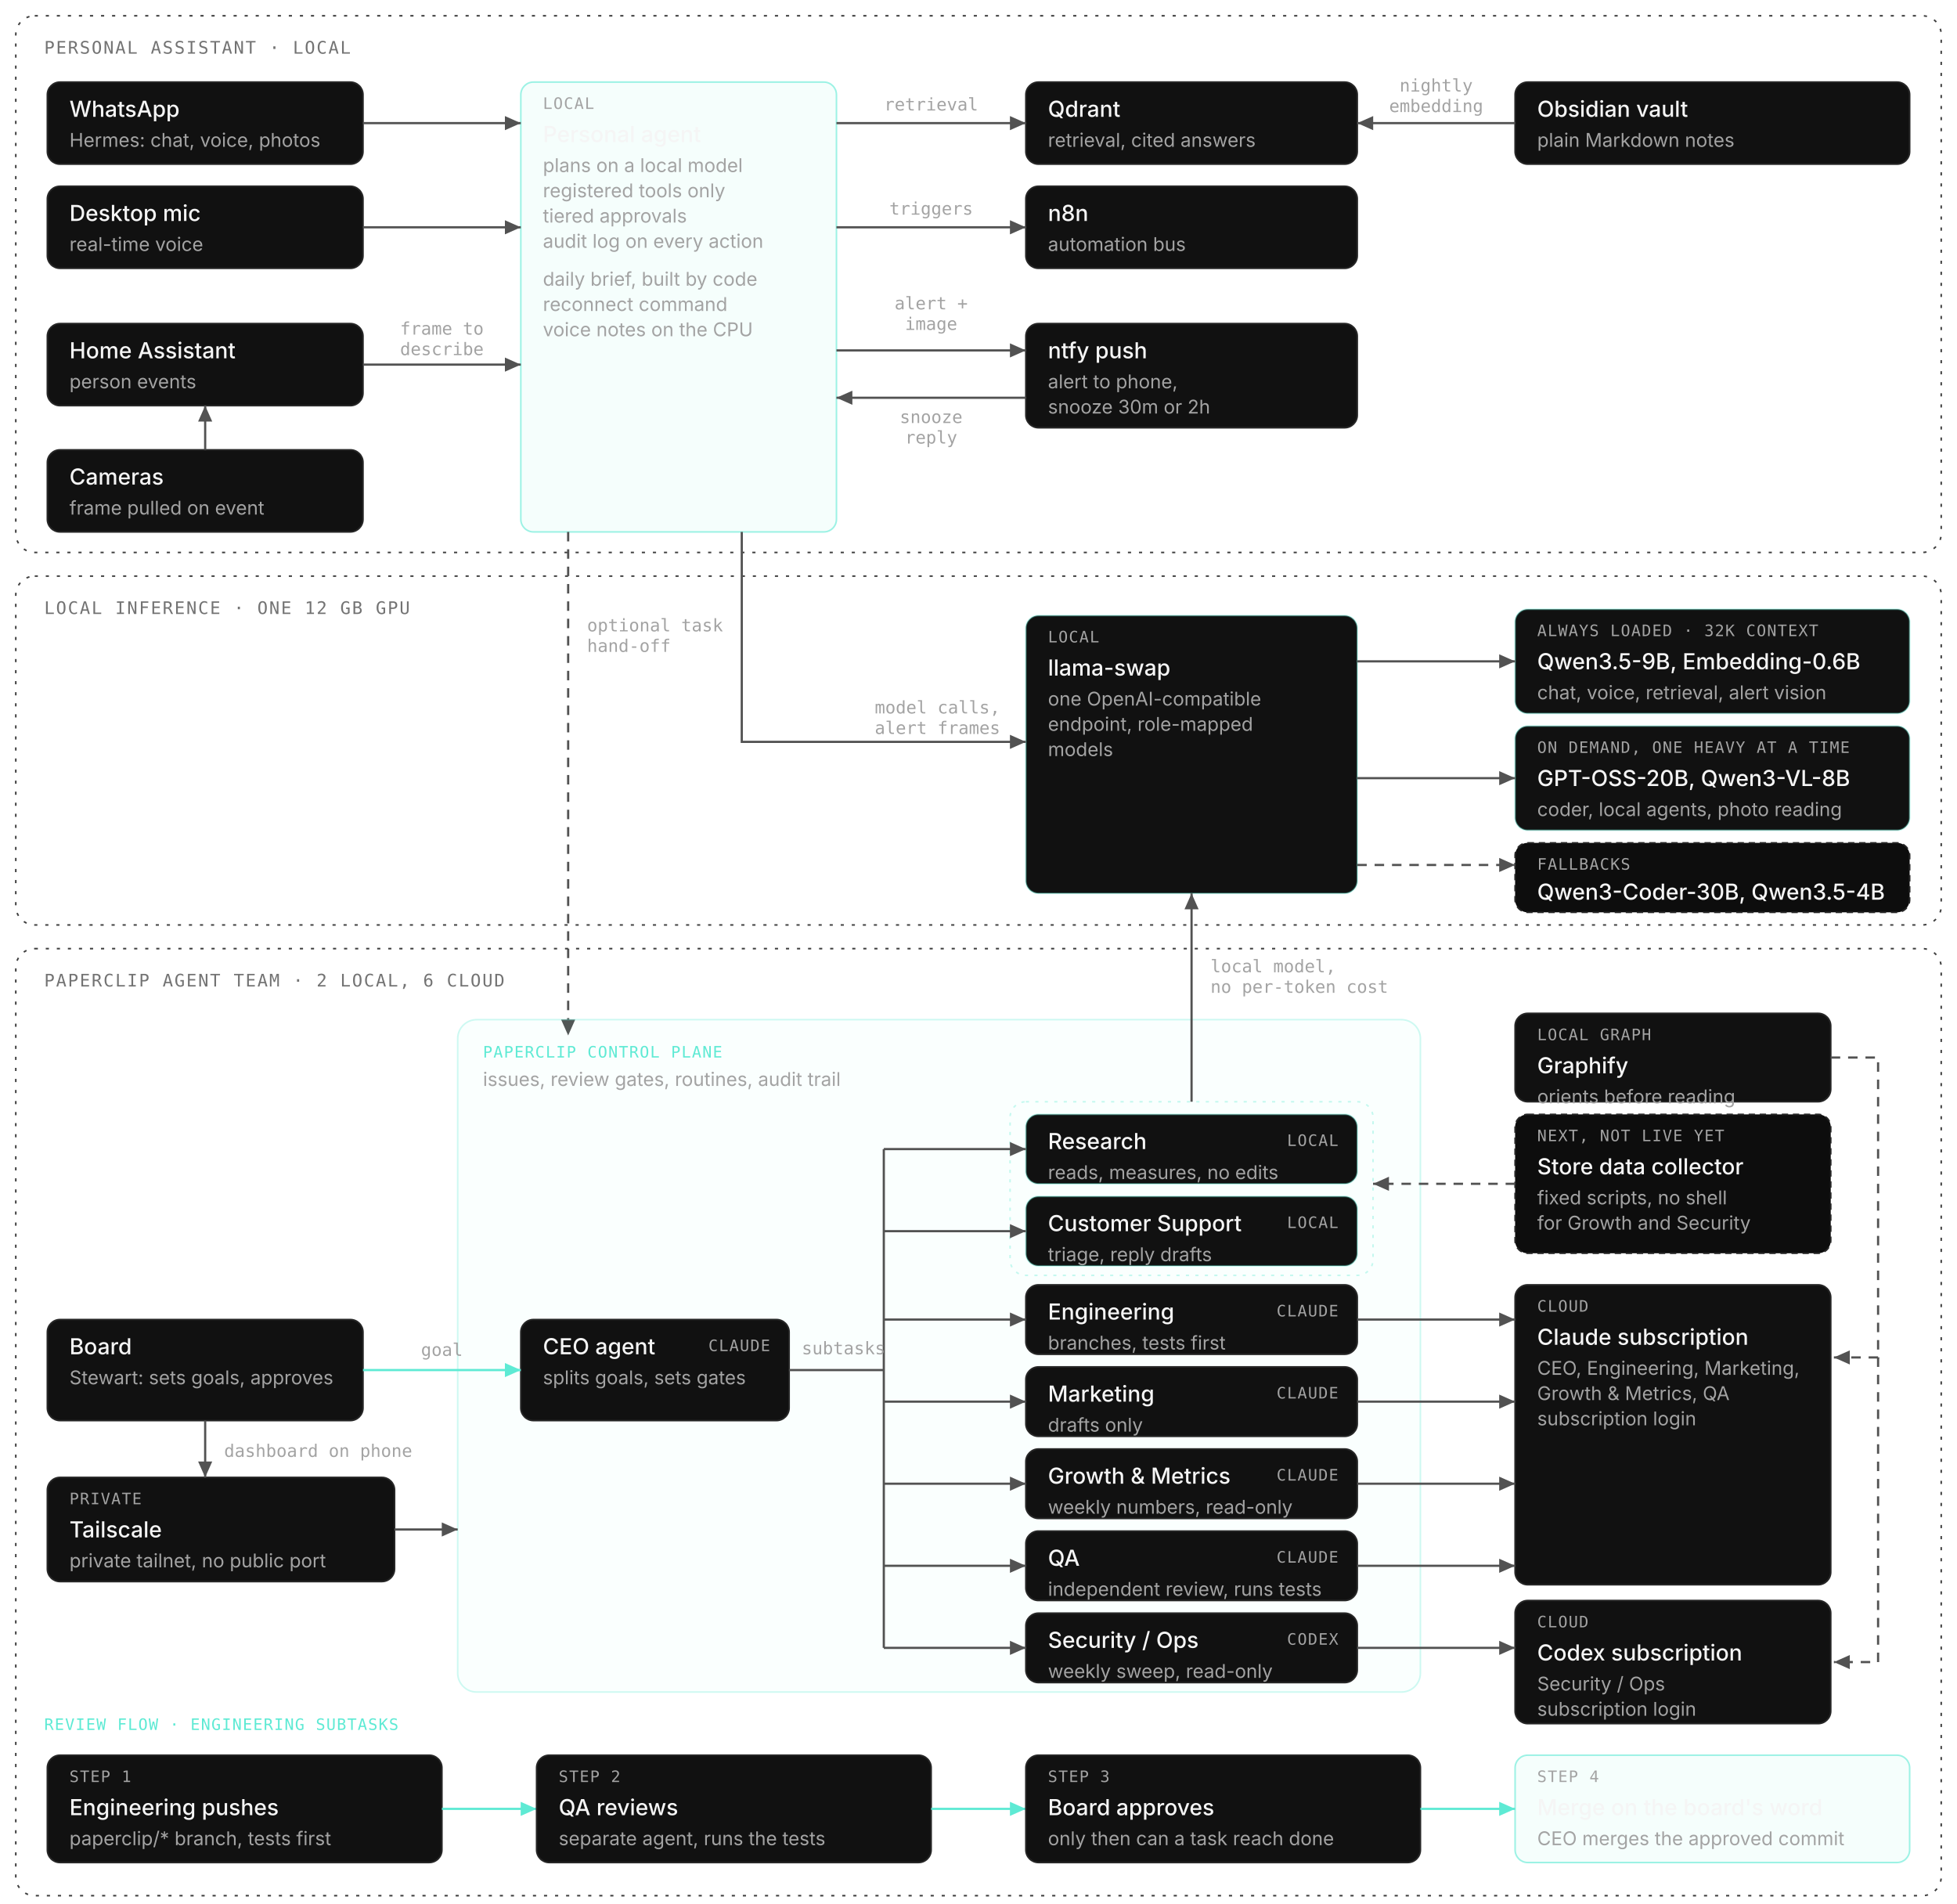
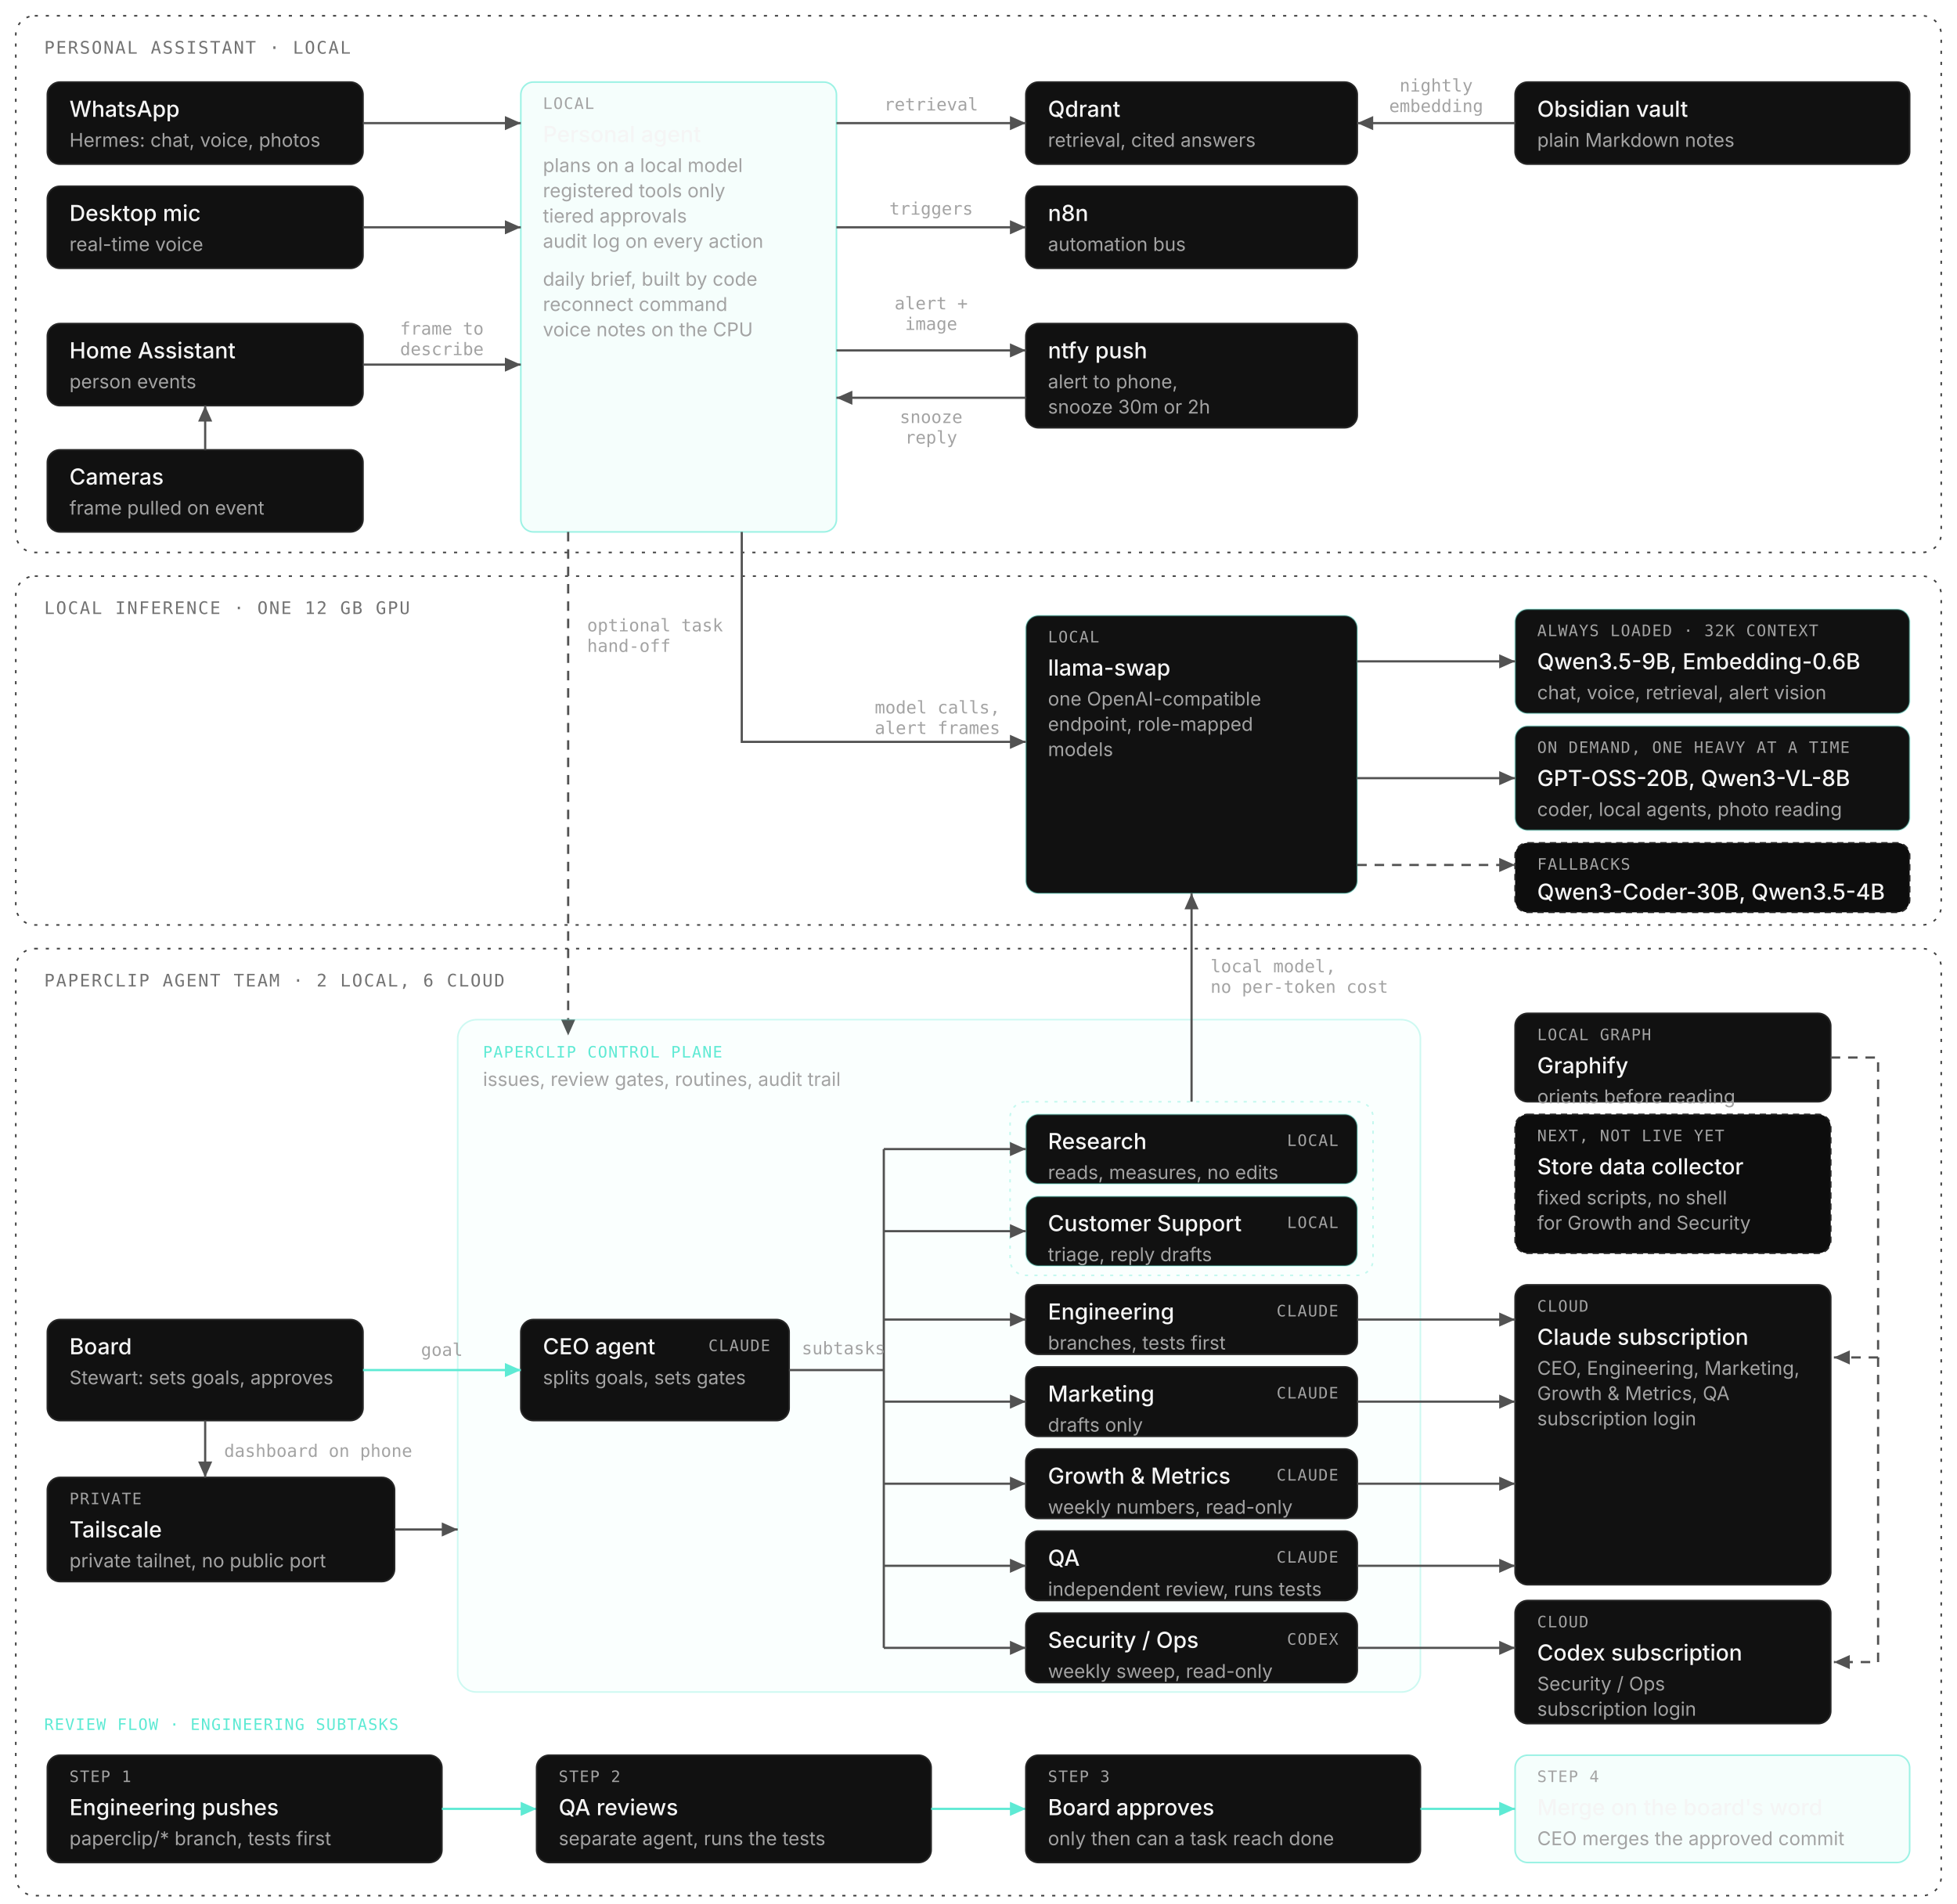
<svg xmlns="http://www.w3.org/2000/svg" viewBox="0 0 1240 1206" width="100%" class="ld-svg" preserveAspectRatio="xMidYMin meet">
  <style>
.ld-svg{display:block;height:auto;max-width:100%}
.ld-lane{fill:none;stroke:#404040;stroke-width:1;stroke-dasharray:2 5}
.ld-lane-label{font:500 11px 'JetBrains Mono',ui-monospace,monospace;letter-spacing:.08em;fill:#737373}
.ld-group{fill:rgba(94,234,212,.03);stroke:#5eead4;stroke-opacity:.3;stroke-width:1}
.ld-box{fill:#111111;stroke:#262626;stroke-width:1}
.ld-box-hub{fill:rgba(94,234,212,.06);stroke:#5eead4;stroke-opacity:.6}
.ld-box-local{stroke:#5eead4;stroke-opacity:.35}
.ld-bracket{fill:none;stroke:#5eead4;stroke-opacity:.35;stroke-width:1;stroke-dasharray:2 4}
.ld-box-dim{fill:#0d0d0d;stroke:#262626;stroke-dasharray:4 3}
.ld-title{font:500 14px Inter,system-ui,-apple-system,sans-serif;fill:#f5f5f5}
.ld-box-dim .ld-title{fill:#a3a3a3}
.ld-sub{font:400 12px Inter,system-ui,-apple-system,sans-serif;fill:#a3a3a3}
.ld-tag{font:500 10px 'JetBrains Mono',ui-monospace,monospace;letter-spacing:.06em;fill:#a3a3a3}
.ld-tag-accent{fill:#5eead4}
.ld-edge{fill:none;stroke:#525252;stroke-width:1.4}
.ld-edge-accent{stroke:#5eead4}
.ld-edge-dash{stroke-dasharray:6 5}
.ld-elabel{font:400 11px 'JetBrains Mono',ui-monospace,monospace;fill:#a3a3a3}
</style>
  <defs>
    <marker id="ld-arrow" viewBox="0 0 10 10" refX="9" refY="5" markerWidth="8" markerHeight="8" orient="auto">
      <path d="M0,1 L9,5 L0,9 z" fill="#525252" />
    </marker>
    <marker id="ld-arrow-accent" viewBox="0 0 10 10" refX="9" refY="5" markerWidth="8" markerHeight="8" orient="auto">
      <path d="M0,1 L9,5 L0,9 z" fill="#5eead4" />
    </marker>
  </defs>
  <rect class="ld-lane" x="10" y="10" width="1220" height="340" rx="12" />
  <text class="ld-lane-label" x="28" y="34">PERSONAL ASSISTANT · LOCAL</text>
  <rect class="ld-box ld-box-box" x="30" y="52" width="200" height="52" rx="8" />
  <text class="ld-title" x="44" y="74">WhatsApp</text>
  <text class="ld-sub" x="44" y="93">Hermes: chat, voice, photos</text>
  <rect class="ld-box ld-box-box" x="30" y="118" width="200" height="52" rx="8" />
  <text class="ld-title" x="44" y="140">Desktop mic</text>
  <text class="ld-sub" x="44" y="159">real-time voice</text>
  <rect class="ld-box ld-box-box" x="30" y="205" width="200" height="52" rx="8" />
  <text class="ld-title" x="44" y="227">Home Assistant</text>
  <text class="ld-sub" x="44" y="246">person events</text>
  <rect class="ld-box ld-box-box" x="30" y="285" width="200" height="52" rx="8" />
  <text class="ld-title" x="44" y="307">Cameras</text>
  <text class="ld-sub" x="44" y="326">frame pulled on event</text>
  <rect class="ld-box ld-box-hub" x="330" y="52" width="200" height="285" rx="8" />
  <text class="ld-tag" x="344" y="69">LOCAL</text>
  <text class="ld-title" x="344" y="90">Personal agent</text>
  <text class="ld-sub" x="344" y="109">plans on a local model</text>
  <text class="ld-sub" x="344" y="125">registered tools only</text>
  <text class="ld-sub" x="344" y="141">tiered approvals</text>
  <text class="ld-sub" x="344" y="157">audit log on every action</text>
  <text class="ld-sub" x="344" y="181">daily brief, built by code</text>
  <text class="ld-sub" x="344" y="197">reconnect command</text>
  <text class="ld-sub" x="344" y="213">voice notes on the CPU</text>
  <rect class="ld-box ld-box-box" x="650" y="52" width="210" height="52" rx="8" />
  <text class="ld-title" x="664" y="74">Qdrant</text>
  <text class="ld-sub" x="664" y="93">retrieval, cited answers</text>
  <rect class="ld-box ld-box-box" x="650" y="118" width="210" height="52" rx="8" />
  <text class="ld-title" x="664" y="140">n8n</text>
  <text class="ld-sub" x="664" y="159">automation bus</text>
  <rect class="ld-box ld-box-box" x="650" y="205" width="210" height="66" rx="8" />
  <text class="ld-title" x="664" y="227">ntfy push</text>
  <text class="ld-sub" x="664" y="246">alert to phone,</text>
  <text class="ld-sub" x="664" y="262">snooze 30m or 2h</text>
  <rect class="ld-box ld-box-box" x="960" y="52" width="250" height="52" rx="8" />
  <text class="ld-title" x="974" y="74">Obsidian vault</text>
  <text class="ld-sub" x="974" y="93">plain Markdown notes</text>
  <path class="ld-edge" d="M230,78 L330,78" marker-end="url(#ld-arrow)" />
  <path class="ld-edge" d="M230,144 L330,144" marker-end="url(#ld-arrow)" />
  <path class="ld-edge" d="M230,231 L330,231" marker-end="url(#ld-arrow)" />
  <text class="ld-elabel" x="280" y="212" text-anchor="middle">frame to</text>
  <text class="ld-elabel" x="280" y="225" text-anchor="middle">describe</text>
  <path class="ld-edge" d="M130,285 L130,257" marker-end="url(#ld-arrow)" />
  <path class="ld-edge" d="M530,78 L650,78" marker-end="url(#ld-arrow)" />
  <text class="ld-elabel" x="590" y="70" text-anchor="middle">retrieval</text>
  <path class="ld-edge" d="M530,144 L650,144" marker-end="url(#ld-arrow)" />
  <text class="ld-elabel" x="590" y="136" text-anchor="middle">triggers</text>
  <path class="ld-edge" d="M530,222 L650,222" marker-end="url(#ld-arrow)" />
  <text class="ld-elabel" x="590" y="196" text-anchor="middle">alert +</text>
  <text class="ld-elabel" x="590" y="209" text-anchor="middle">image</text>
  <path class="ld-edge" d="M650,252 L530,252" marker-end="url(#ld-arrow)" />
  <text class="ld-elabel" x="590" y="268" text-anchor="middle">snooze</text>
  <text class="ld-elabel" x="590" y="281" text-anchor="middle">reply</text>
  <path class="ld-edge" d="M960,78 L860,78" marker-end="url(#ld-arrow)" />
  <text class="ld-elabel" x="910" y="58" text-anchor="middle">nightly</text>
  <text class="ld-elabel" x="910" y="71" text-anchor="middle">embedding</text>
  <rect class="ld-lane" x="10" y="365" width="1220" height="221" rx="12" />
  <text class="ld-lane-label" x="28" y="389">LOCAL INFERENCE · ONE 12 GB GPU</text>
  <rect class="ld-box ld-box-local" x="650" y="390" width="210" height="176" rx="8" />
  <text class="ld-tag" x="664" y="407">LOCAL</text>
  <text class="ld-title" x="664" y="428">llama-swap</text>
  <text class="ld-sub" x="664" y="447">one OpenAI-compatible</text>
  <text class="ld-sub" x="664" y="463">endpoint, role-mapped</text>
  <text class="ld-sub" x="664" y="479">models</text>
  <rect class="ld-box ld-box-local" x="960" y="386" width="250" height="66" rx="8" />
  <text class="ld-tag" x="974" y="403">ALWAYS LOADED · 32K CONTEXT</text>
  <text class="ld-title" x="974" y="424">Qwen3.5-9B, Embedding-0.6B</text>
  <text class="ld-sub" x="974" y="443">chat, voice, retrieval, alert vision</text>
  <rect class="ld-box ld-box-local" x="960" y="460" width="250" height="66" rx="8" />
  <text class="ld-tag" x="974" y="477">ON DEMAND, ONE HEAVY AT A TIME</text>
  <text class="ld-title" x="974" y="498">GPT-OSS-20B, Qwen3-VL-8B</text>
  <text class="ld-sub" x="974" y="517">coder, local agents, photo reading</text>
  <rect class="ld-box ld-box-dim" x="960" y="534" width="250" height="44" rx="8" />
  <text class="ld-tag" x="974" y="551">FALLBACKS</text>
  <text class="ld-title" x="974" y="570">Qwen3-Coder-30B, Qwen3.5-4B</text>
  <path class="ld-edge" d="M470,337 L470,470 L650,470" marker-end="url(#ld-arrow)" />
  <text class="ld-elabel" x="594" y="452" text-anchor="middle">model calls,</text>
  <text class="ld-elabel" x="594" y="465" text-anchor="middle">alert frames</text>
  <path class="ld-edge" d="M860,419 L960,419" marker-end="url(#ld-arrow)" />
  <path class="ld-edge" d="M860,493 L960,493" marker-end="url(#ld-arrow)" />
  <path class="ld-edge ld-edge-dash" d="M860,548 L960,548" marker-end="url(#ld-arrow)" />
  <path class="ld-edge ld-edge-dash" d="M360,337 L360,656" marker-end="url(#ld-arrow)" />
  <text class="ld-elabel" x="372" y="400" text-anchor="start">optional task</text>
  <text class="ld-elabel" x="372" y="413" text-anchor="start">hand-off</text>
  <rect class="ld-lane" x="10" y="601" width="1220" height="600" rx="12" />
  <text class="ld-lane-label" x="28" y="625">PAPERCLIP AGENT TEAM · 2 LOCAL, 6 CLOUD</text>
  <rect class="ld-group" x="290" y="646" width="610" height="426" rx="12" />
  <text class="ld-tag ld-tag-accent" x="306" y="670">PAPERCLIP CONTROL PLANE</text>
  <text class="ld-sub" x="306" y="688">issues, review gates, routines, audit trail</text>
  <rect class="ld-box ld-box-box" x="30" y="836" width="200" height="64" rx="8" />
  <text class="ld-title" x="44" y="858">Board</text>
  <text class="ld-sub" x="44" y="877">Stewart: sets goals, approves</text>
  <rect class="ld-box ld-box-box" x="330" y="836" width="170" height="64" rx="8" />
  <text class="ld-tag" x="488" y="856" text-anchor="end">CLAUDE</text>
  <text class="ld-title" x="344" y="858">CEO agent</text>
  <text class="ld-sub" x="344" y="877">splits goals, sets gates</text>
  <rect class="ld-bracket" x="640" y="698" width="230" height="110" rx="10" />
  <rect class="ld-box ld-box-local" x="650" y="706" width="210" height="44" rx="8" />
  <text class="ld-tag" x="848" y="726" text-anchor="end">LOCAL</text>
  <text class="ld-title" x="664" y="728">Research</text>
  <text class="ld-sub" x="664" y="747">reads, measures, no edits</text>
  <path class="ld-edge" d="M560,728 L650,728" marker-end="url(#ld-arrow)" />
  <rect class="ld-box ld-box-local" x="650" y="758" width="210" height="44" rx="8" />
  <text class="ld-tag" x="848" y="778" text-anchor="end">LOCAL</text>
  <text class="ld-title" x="664" y="780">Customer Support</text>
  <text class="ld-sub" x="664" y="799">triage, reply drafts</text>
  <path class="ld-edge" d="M560,780 L650,780" marker-end="url(#ld-arrow)" />
  <rect class="ld-box ld-box-box" x="650" y="814" width="210" height="44" rx="8" />
  <text class="ld-tag" x="848" y="834" text-anchor="end">CLAUDE</text>
  <text class="ld-title" x="664" y="836">Engineering</text>
  <text class="ld-sub" x="664" y="855">branches, tests first</text>
  <path class="ld-edge" d="M560,836 L650,836" marker-end="url(#ld-arrow)" />
  <rect class="ld-box ld-box-box" x="650" y="866" width="210" height="44" rx="8" />
  <text class="ld-tag" x="848" y="886" text-anchor="end">CLAUDE</text>
  <text class="ld-title" x="664" y="888">Marketing</text>
  <text class="ld-sub" x="664" y="907">drafts only</text>
  <path class="ld-edge" d="M560,888 L650,888" marker-end="url(#ld-arrow)" />
  <rect class="ld-box ld-box-box" x="650" y="918" width="210" height="44" rx="8" />
  <text class="ld-tag" x="848" y="938" text-anchor="end">CLAUDE</text>
  <text class="ld-title" x="664" y="940">Growth &amp; Metrics</text>
  <text class="ld-sub" x="664" y="959">weekly numbers, read-only</text>
  <path class="ld-edge" d="M560,940 L650,940" marker-end="url(#ld-arrow)" />
  <rect class="ld-box ld-box-box" x="650" y="970" width="210" height="44" rx="8" />
  <text class="ld-tag" x="848" y="990" text-anchor="end">CLAUDE</text>
  <text class="ld-title" x="664" y="992">QA</text>
  <text class="ld-sub" x="664" y="1011">independent review, runs tests</text>
  <path class="ld-edge" d="M560,992 L650,992" marker-end="url(#ld-arrow)" />
  <rect class="ld-box ld-box-box" x="650" y="1022" width="210" height="44" rx="8" />
  <text class="ld-tag" x="848" y="1042" text-anchor="end">CODEX</text>
  <text class="ld-title" x="664" y="1044">Security / Ops</text>
  <text class="ld-sub" x="664" y="1063">weekly sweep, read-only</text>
  <path class="ld-edge" d="M560,1044 L650,1044" marker-end="url(#ld-arrow)" />
  <path class="ld-edge" d="M500,868 H560 M560,728 V1044" />
  <text class="ld-elabel" x="508" y="858">subtasks</text>
  <rect class="ld-box ld-box-box" x="30" y="936" width="220" height="66" rx="8" />
  <text class="ld-tag" x="44" y="953">PRIVATE</text>
  <text class="ld-title" x="44" y="974">Tailscale</text>
  <text class="ld-sub" x="44" y="993">private tailnet, no public port</text>
  <path class="ld-edge" d="M130,900 L130,936" marker-end="url(#ld-arrow)" />
  <text class="ld-elabel" x="142" y="923" text-anchor="start">dashboard on phone</text>
  <path class="ld-edge" d="M250,969 L290,969" marker-end="url(#ld-arrow)" />
  <path class="ld-edge ld-edge-accent" d="M230,868 L330,868" marker-end="url(#ld-arrow-accent)" />
  <text class="ld-elabel" x="280" y="859" text-anchor="middle">goal</text>
  <path class="ld-edge" d="M755,698 L755,566" marker-end="url(#ld-arrow)" />
  <text class="ld-elabel" x="767" y="616" text-anchor="start">local model,</text>
  <text class="ld-elabel" x="767" y="629" text-anchor="start">no per-token cost</text>
  <rect class="ld-box ld-box-dim" x="960" y="706" width="200" height="88" rx="8" />
  <text class="ld-tag" x="974" y="723">NEXT, NOT LIVE YET</text>
  <text class="ld-title" x="974" y="744">Store data collector</text>
  <text class="ld-sub" x="974" y="763">fixed scripts, no shell</text>
  <text class="ld-sub" x="974" y="779">for Growth and Security</text>
-   <path class="ld-edge ld-edge-dash" d="M960,750 L870,750" marker-end="url(#ld-arrow)" />
  <rect class="ld-box ld-box-box" x="960" y="814" width="200" height="190" rx="8" />
  <text class="ld-tag" x="974" y="831">CLOUD</text>
  <text class="ld-title" x="974" y="852">Claude subscription</text>
  <text class="ld-sub" x="974" y="871">CEO, Engineering, Marketing,</text>
  <text class="ld-sub" x="974" y="887">Growth &amp; Metrics, QA</text>
  <text class="ld-sub" x="974" y="903">subscription login</text>
  <rect class="ld-box ld-box-box" x="960" y="1014" width="200" height="78" rx="8" />
  <text class="ld-tag" x="974" y="1031">CLOUD</text>
  <text class="ld-title" x="974" y="1052">Codex subscription</text>
  <text class="ld-sub" x="974" y="1071">Security / Ops</text>
  <text class="ld-sub" x="974" y="1087">subscription login</text>
  <path class="ld-edge" d="M860,836 L960,836" marker-end="url(#ld-arrow)" />
  <path class="ld-edge" d="M860,888 L960,888" marker-end="url(#ld-arrow)" />
  <path class="ld-edge" d="M860,940 L960,940" marker-end="url(#ld-arrow)" />
  <path class="ld-edge" d="M860,992 L960,992" marker-end="url(#ld-arrow)" />
  <path class="ld-edge" d="M860,1044 L960,1044" marker-end="url(#ld-arrow)" />
  <rect class="ld-box ld-box-box" x="960" y="642" width="200" height="56" rx="8" />
  <text class="ld-tag" x="974" y="659">LOCAL GRAPH</text>
  <text class="ld-title" x="974" y="680">Graphify</text>
  <text class="ld-sub" x="974" y="699">orients before reading</text>
  <path class="ld-edge ld-edge-dash" d="M1160,670 L1190,670 L1190,860 L1162,860" marker-end="url(#ld-arrow)" />
  <path class="ld-edge ld-edge-dash" d="M1190,860 V1053 H1162" marker-end="url(#ld-arrow)" />
  <text class="ld-tag ld-tag-accent" x="28" y="1096">REVIEW FLOW · ENGINEERING SUBTASKS</text>
  <rect class="ld-box ld-box-box" x="30" y="1112" width="250" height="68" rx="8" />
  <text class="ld-tag" x="44" y="1129">STEP 1</text>
  <text class="ld-title" x="44" y="1150">Engineering pushes</text>
  <text class="ld-sub" x="44" y="1169">paperclip/* branch, tests first</text>
  <path class="ld-edge ld-edge-accent" d="M280,1146 L340,1146" marker-end="url(#ld-arrow-accent)" />
  <rect class="ld-box ld-box-box" x="340" y="1112" width="250" height="68" rx="8" />
  <text class="ld-tag" x="354" y="1129">STEP 2</text>
  <text class="ld-title" x="354" y="1150">QA reviews</text>
  <text class="ld-sub" x="354" y="1169">separate agent, runs the tests</text>
  <path class="ld-edge ld-edge-accent" d="M590,1146 L650,1146" marker-end="url(#ld-arrow-accent)" />
  <rect class="ld-box ld-box-box" x="650" y="1112" width="250" height="68" rx="8" />
  <text class="ld-tag" x="664" y="1129">STEP 3</text>
  <text class="ld-title" x="664" y="1150">Board approves</text>
  <text class="ld-sub" x="664" y="1169">only then can a task reach done</text>
  <path class="ld-edge ld-edge-accent" d="M900,1146 L960,1146" marker-end="url(#ld-arrow-accent)" />
  <rect class="ld-box ld-box-hub" x="960" y="1112" width="250" height="68" rx="8" />
  <text class="ld-tag" x="974" y="1129">STEP 4</text>
  <text class="ld-title" x="974" y="1150">Merge on the board's word</text>
  <text class="ld-sub" x="974" y="1169">CEO merges the approved commit</text>
</svg>
